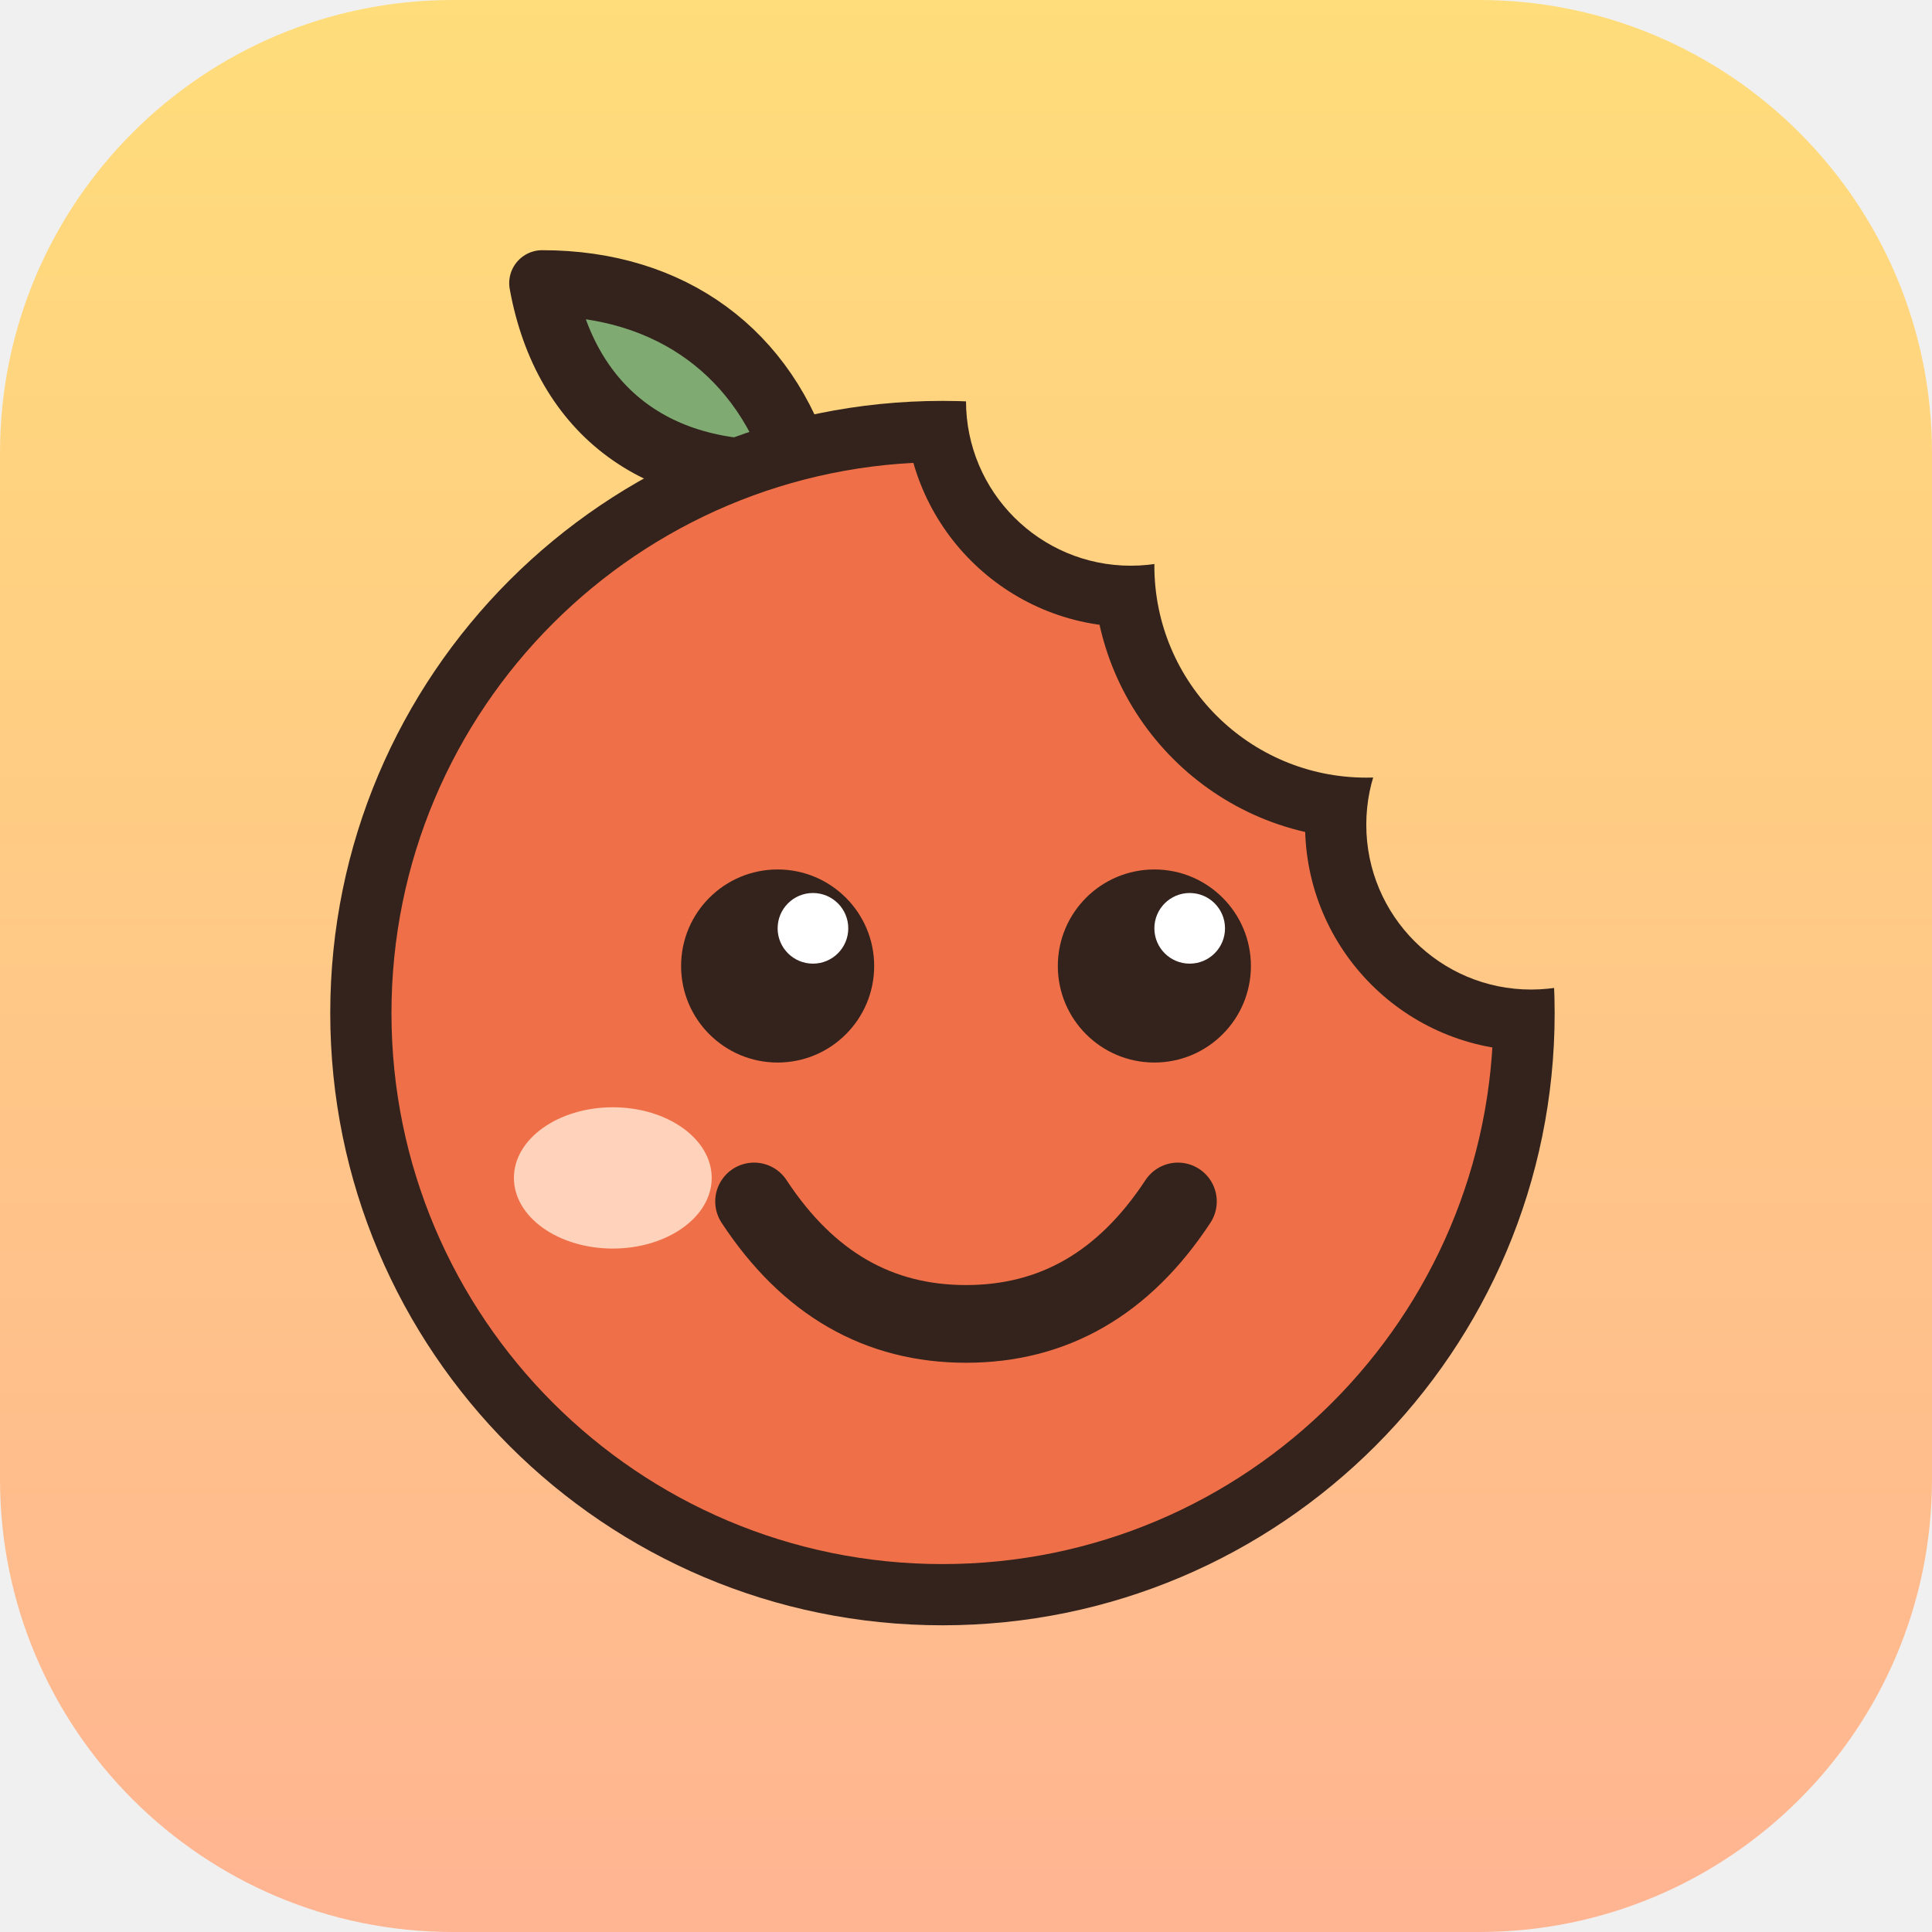
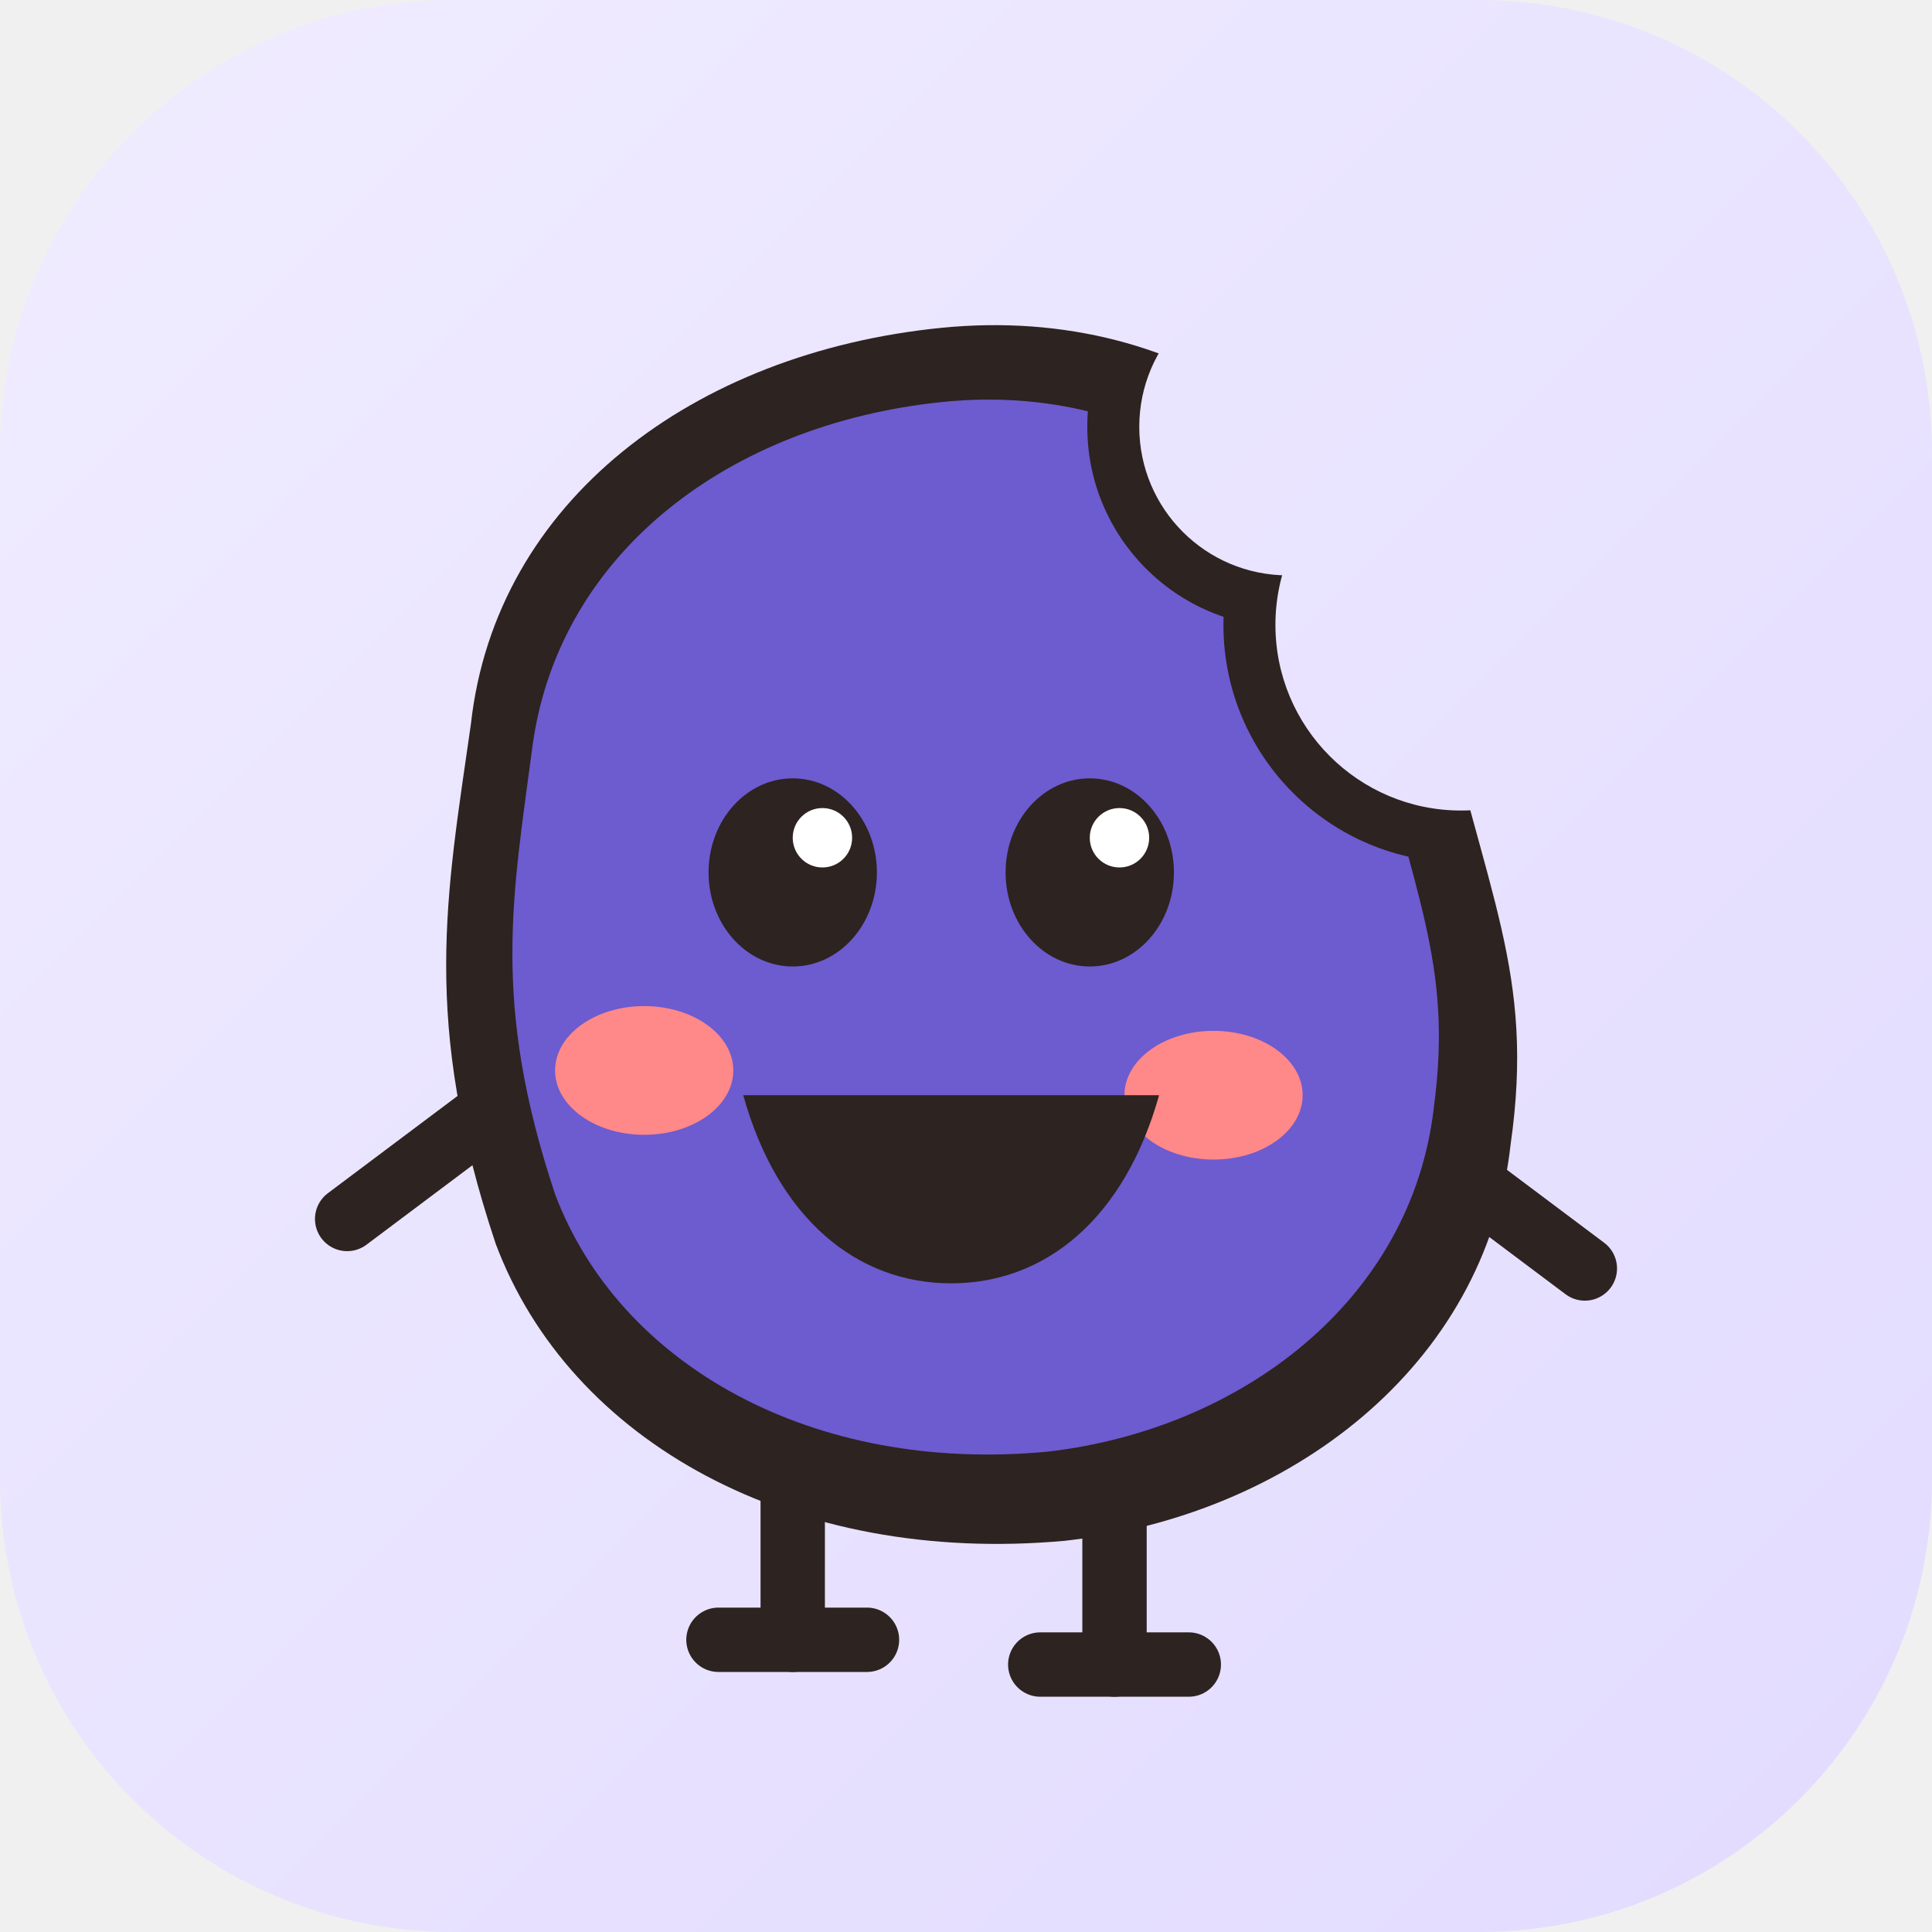
<svg xmlns="http://www.w3.org/2000/svg" viewBox="0 0 64 64" fill="none">
  <defs>
-     <linearGradient id="g" x1="0" y1="0" x2="0" y2="1">
-       <stop offset="0" stop-color="#ffdd7a" />
-       <stop offset="1" stop-color="#ffb492" />
+     <linearGradient id="g" x1="0" y1="0" x2="1" y2="1">
+       <stop offset="0" stop-color="#F0ECFF" />
+       <stop offset="1" stop-color="#E2DBFF" />
    </linearGradient>
    <mask id="o" maskUnits="userSpaceOnUse" x="0" y="0" width="64" height="64">
      <rect width="64" height="64" fill="#fff" />
-       <circle cx="49" cy="15" r="9" fill="#000" />
-       <circle cx="56" cy="26" r="7" fill="#000" />
-       <circle cx="39" cy="8" r="7" fill="#000" />
+       <circle cx="52" cy="17" r="7.5" fill="#000" />
+       <circle cx="45" cy="9" r="6" fill="#000" />
    </mask>
    <mask id="n" maskUnits="userSpaceOnUse" x="0" y="0" width="64" height="64">
      <rect width="64" height="64" fill="#fff" />
-       <circle cx="49" cy="15" r="11.6" fill="#000" />
-       <circle cx="56" cy="26" r="9.6" fill="#000" />
-       <circle cx="39" cy="8" r="9.6" fill="#000" />
+       <circle cx="52" cy="17" r="9.6" fill="#000" />
+       <circle cx="45" cy="9" r="8.1" fill="#000" />
    </mask>
  </defs>
  <rect width="64" height="64" rx="15" fill="url(#g)" />
-   <g transform="translate(32 32) scale(0.78) translate(-32 -32)">
-     <path d="M25 11c-1.5-5-5.5-8-11-8 1 5.5 5 8.5 11 8Z" fill="#7faa72" stroke="#33231c" stroke-width="2.8" stroke-linejoin="round" />
+   <g transform="translate(32 33) scale(0.82) translate(-32 -32)">
+     <g stroke="#2D2320" stroke-width="2.6" stroke-linecap="round">
+       <path d="M15 35 7 41" />
+       <path d="M49 37 57 43" />
+       <path d="M25 50v8" />
+       <path d="M38 50v9" />
+       <path d="M22 58h6" />
+       <path d="M35 59h6" />
+     </g>
    <g mask="url(#o)">
-       <circle cx="31" cy="34" r="26" fill="#33231c" />
+       <path d="M31 5c10-1 18 5 20 14 2 9 4 12 3 19-1 9-9 15-18 16-11 1-20-4-23-12-3-9-2-14-1-21C13 12 21 6 31 5Z" fill="#2D2320" />
    </g>
    <g mask="url(#n)">
-       <circle cx="31" cy="34" r="23.4" fill="#ef7048" />
+       <path d="M31 8c8.6-.9 15.6 4.3 17.3 12.1 1.7 7.8 3.4 10.4 2.6 16.4-.9 7.8-7.8 13-15.6 13.9-9.5.9-17.3-3.5-19.9-10.4-2.6-7.8-1.7-12.1-.9-18.2C15.6 14.1 22.4 8.9 31 8Z" fill="#6D5BD0" />
    </g>
-     <ellipse cx="17" cy="41" rx="4.2" ry="3" fill="#ffd2bb" />
-     <circle cx="24" cy="32" r="4.1" fill="#33231c" />
-     <circle cx="40" cy="32" r="4.1" fill="#33231c" />
-     <circle cx="25.5" cy="30.4" r="1.5" fill="#fff" />
-     <circle cx="41.5" cy="30.4" r="1.5" fill="#fff" />
-     <path d="M23 42c2.3 3.5 5.3 5.2 9 5.2s6.7-1.7 9-5.2" stroke="#33231c" stroke-width="3.3" stroke-linecap="round" />
+     <ellipse cx="19" cy="35" rx="3.6" ry="2.6" fill="#FF8888" />
+     <ellipse cx="42" cy="36" rx="3.6" ry="2.6" fill="#FF8888" />
+     <ellipse cx="25" cy="27" rx="3.4" ry="3.8" fill="#2D2320" />
+     <ellipse cx="37" cy="27" rx="3.4" ry="3.8" fill="#2D2320" />
+     <circle cx="26.2" cy="25.6" r="1.2" fill="#fff" />
+     <circle cx="38.2" cy="25.6" r="1.2" fill="#fff" />
+     <path d="M23 36c1.4 5 4.6 7.6 8.4 7.6S38.4 41 39.8 36Z" fill="#2D2320" />
  </g>
</svg>
